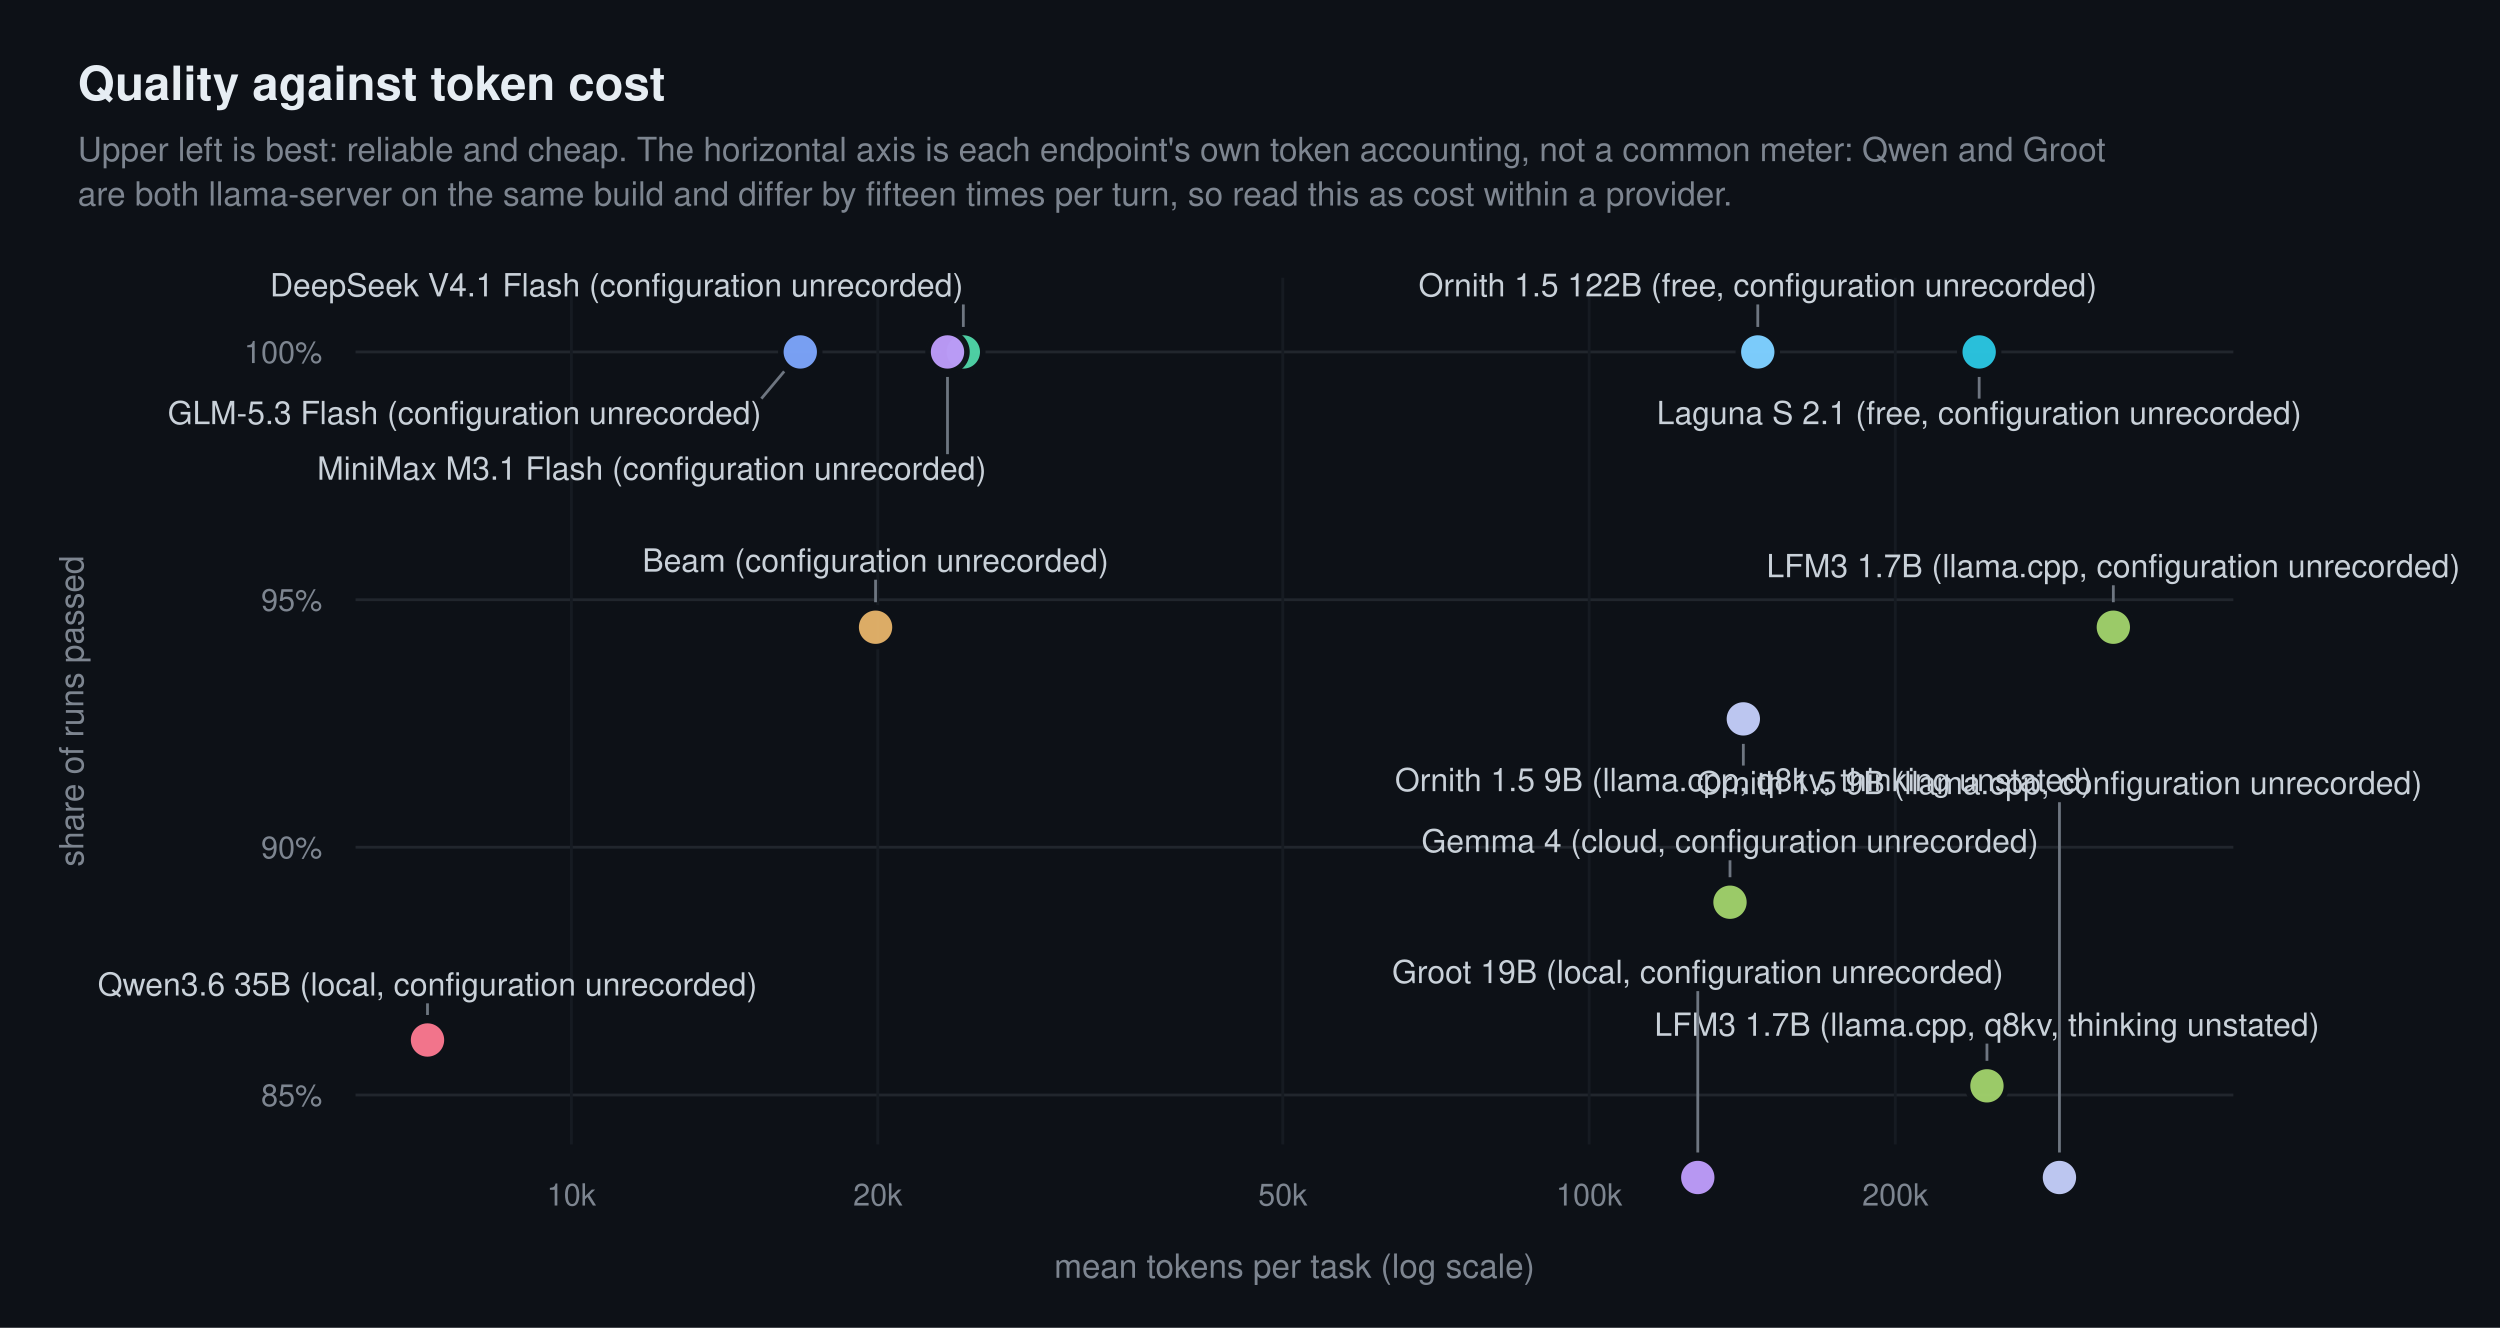
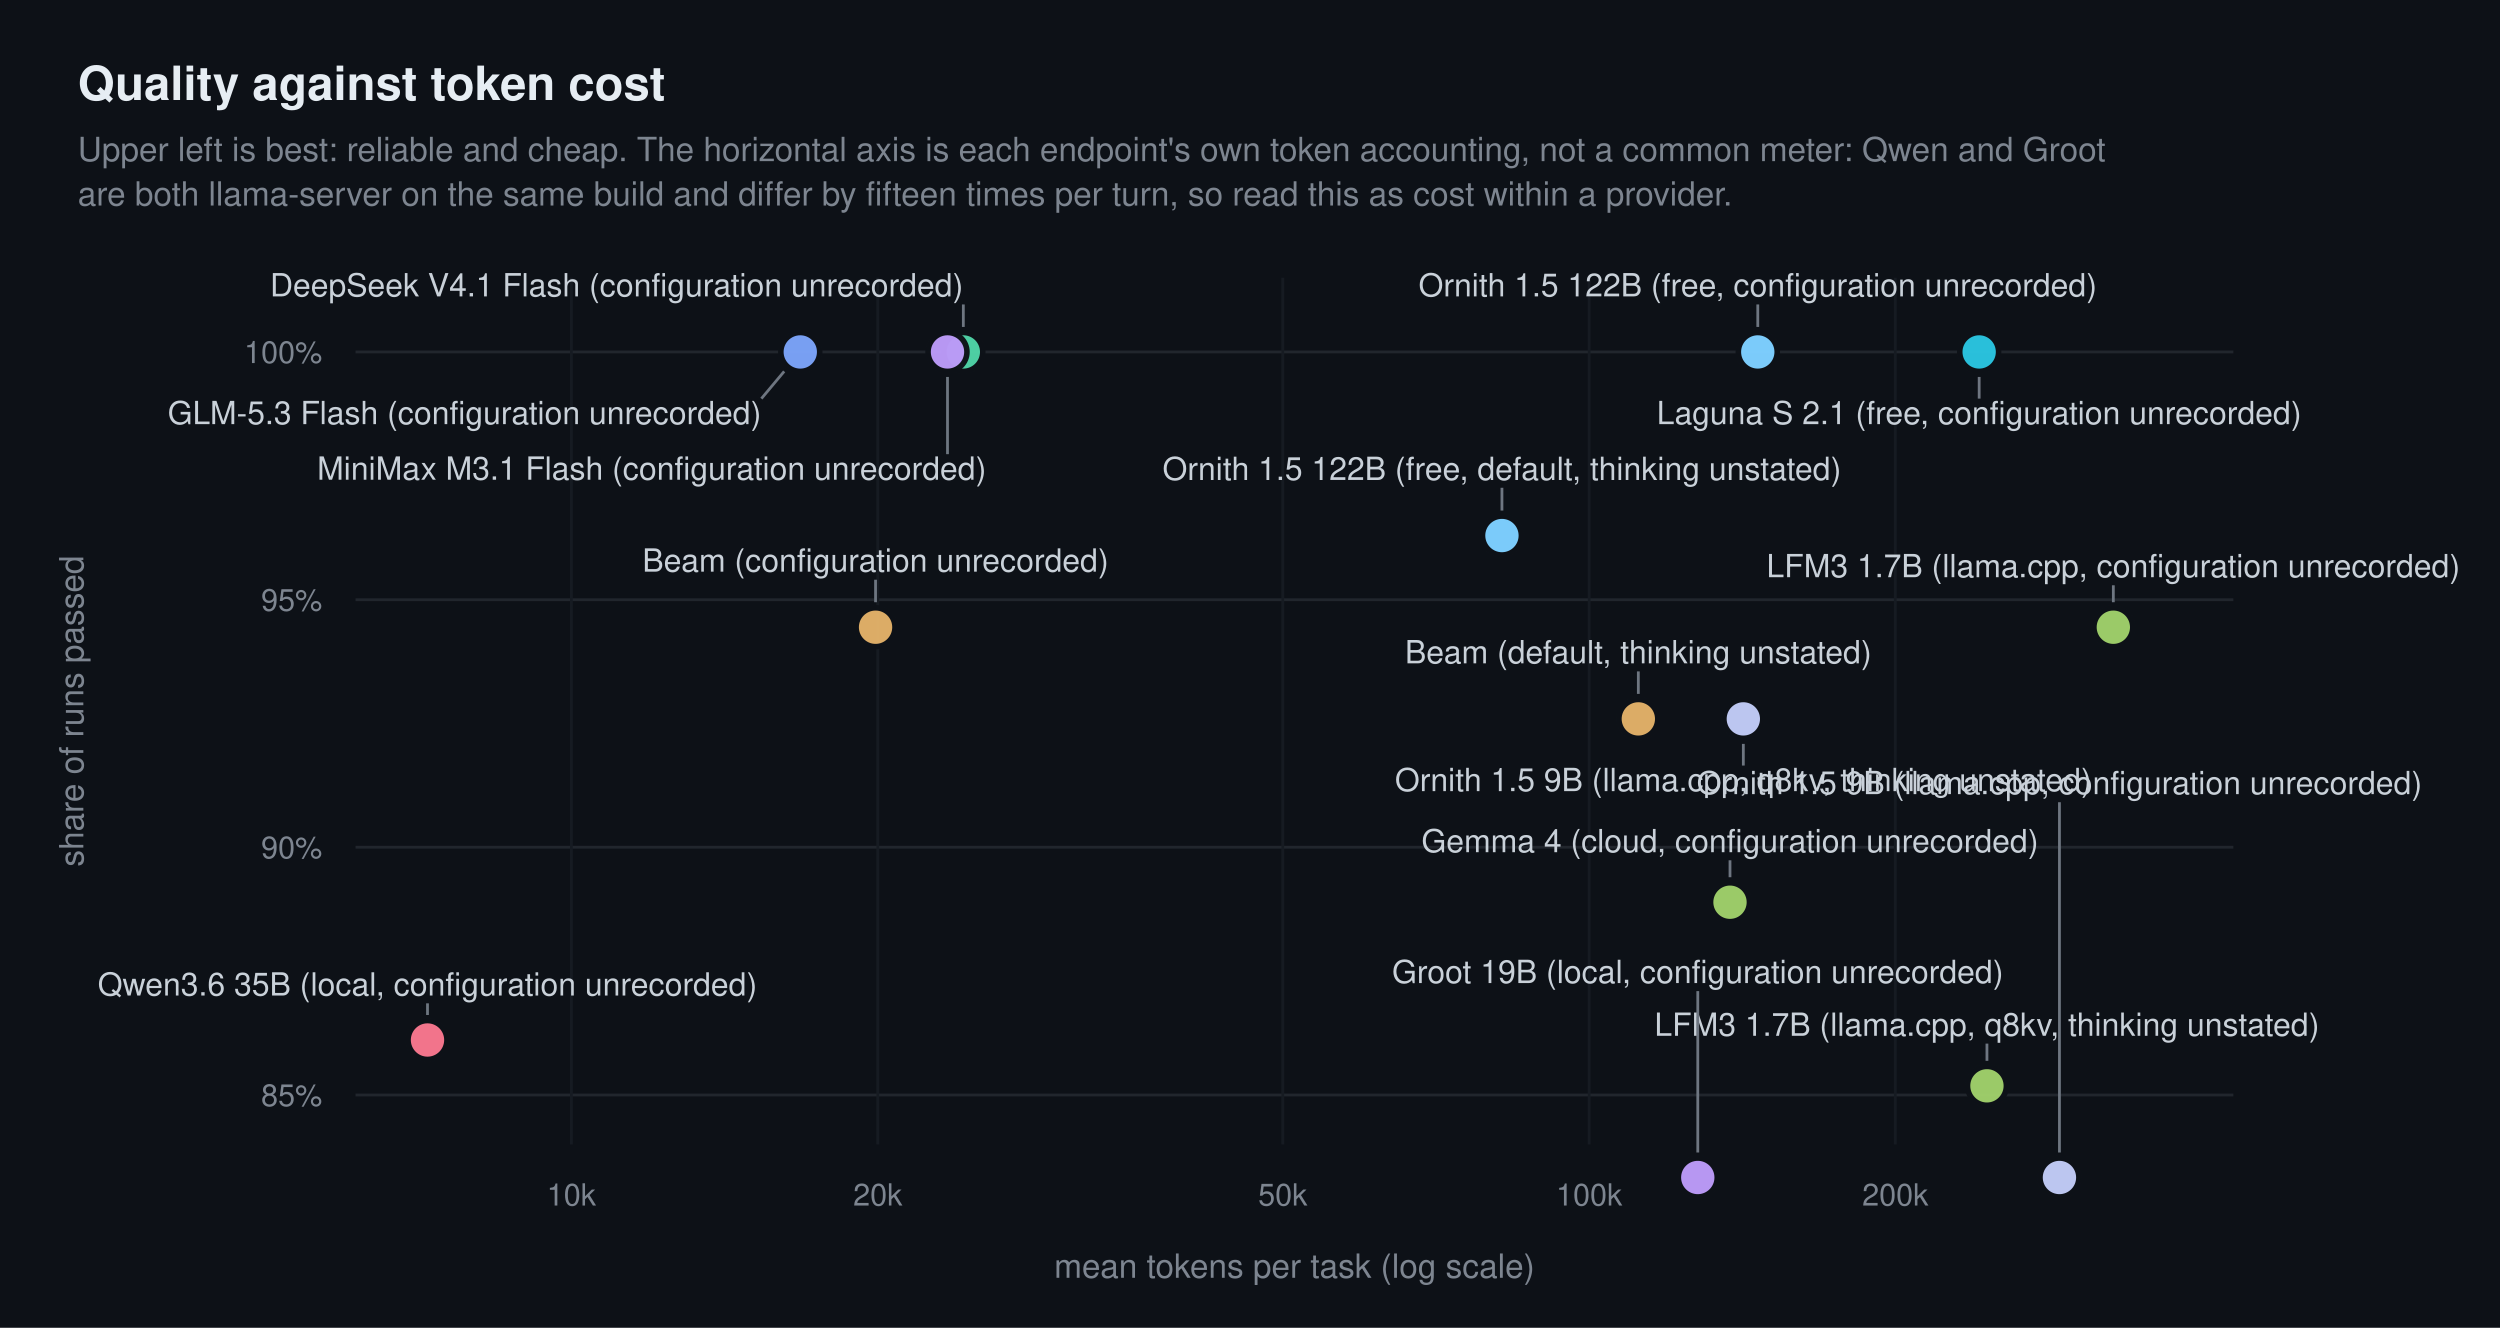
<svg xmlns="http://www.w3.org/2000/svg" width="900" height="478" viewBox="0 0 900 478" font-family="ui-sans-serif, -apple-system, Segoe UI, Helvetica, Arial, sans-serif">
  <rect width="100%" height="100%" fill="#0d1117" />
  <text x="28" y="36" fill="#e6edf3" font-size="17" font-weight="600">Quality against token cost</text>
  <text x="28" y="58" fill="#7d8590" font-size="12">Upper left is best: reliable and cheap. The horizontal axis is each endpoint's own token accounting, not a common meter: Qwen and Groot</text>
  <text x="28" y="74" fill="#7d8590" font-size="12">are both llama-server on the same build and differ by fifteen times per turn, so read this as cost within a provider.</text>
  <line x1="128" y1="394.2" x2="804" y2="394.2" stroke="#21262d" stroke-width="1" />
  <text x="116" y="398.2" fill="#7d8590" font-size="11" text-anchor="end">85%</text>
  <line x1="128" y1="305.0" x2="804" y2="305.0" stroke="#21262d" stroke-width="1" />
  <text x="116" y="309.0" fill="#7d8590" font-size="11" text-anchor="end">90%</text>
  <line x1="128" y1="215.9" x2="804" y2="215.9" stroke="#21262d" stroke-width="1" />
  <text x="116" y="219.9" fill="#7d8590" font-size="11" text-anchor="end">95%</text>
  <line x1="128" y1="126.7" x2="804" y2="126.7" stroke="#21262d" stroke-width="1" />
  <text x="116" y="130.7" fill="#7d8590" font-size="11" text-anchor="end">100%</text>
  <line x1="205.7" y1="100" x2="205.7" y2="412" stroke="#161b22" stroke-width="1" />
  <text x="205.7" y="434" fill="#7d8590" font-size="11" text-anchor="middle">10k</text>
  <line x1="316.0" y1="100" x2="316.0" y2="412" stroke="#161b22" stroke-width="1" />
  <text x="316.0" y="434" fill="#7d8590" font-size="11" text-anchor="middle">20k</text>
  <line x1="461.8" y1="100" x2="461.8" y2="412" stroke="#161b22" stroke-width="1" />
  <text x="461.8" y="434" fill="#7d8590" font-size="11" text-anchor="middle">50k</text>
  <line x1="572.1" y1="100" x2="572.1" y2="412" stroke="#161b22" stroke-width="1" />
  <text x="572.1" y="434" fill="#7d8590" font-size="11" text-anchor="middle">100k</text>
  <line x1="682.3" y1="100" x2="682.3" y2="412" stroke="#161b22" stroke-width="1" />
  <text x="682.3" y="434" fill="#7d8590" font-size="11" text-anchor="middle">200k</text>
  <text x="466" y="460" fill="#7d8590" font-size="12" text-anchor="middle">mean tokens per task (log scale)</text>
  <text x="30" y="256" fill="#7d8590" font-size="12" text-anchor="middle" transform="rotate(-90 30 256)">share of runs passed</text>
  <circle cx="346.8" cy="126.7" r="7" fill="#4fd1a5" stroke="#0d1117" stroke-width="2" opacity="0.98" />
  <circle cx="288.1" cy="126.7" r="7" fill="#7aa2f7" stroke="#0d1117" stroke-width="2" opacity="0.98" />
  <circle cx="341.1" cy="126.7" r="7" fill="#bb9af7" stroke="#0d1117" stroke-width="2" opacity="0.98" />
  <circle cx="632.8" cy="126.7" r="7" fill="#7dcfff" stroke="#0d1117" stroke-width="2" opacity="0.98" />
+   <circle cx="540.7" cy="192.8" r="7" fill="#7dcfff" stroke="#0d1117" stroke-width="2" opacity="0.98" />
  <circle cx="712.5" cy="126.7" r="7" fill="#2ac3de" stroke="#0d1117" stroke-width="2" opacity="0.98" />
  <circle cx="315.2" cy="225.8" r="7" fill="#e0af68" stroke="#0d1117" stroke-width="2" opacity="0.98" />
+   <circle cx="589.8" cy="258.8" r="7" fill="#e0af68" stroke="#0d1117" stroke-width="2" opacity="0.98" />
  <circle cx="622.8" cy="324.8" r="7" fill="#9ece6a" stroke="#0d1117" stroke-width="2" opacity="0.98" />
  <circle cx="153.9" cy="374.4" r="7" fill="#f7768e" stroke="#0d1117" stroke-width="2" opacity="0.98" />
  <circle cx="791.8" cy="805.9" r="7" fill="#ff9e64" stroke="#0d1117" stroke-width="2" opacity="0.98" />
  <circle cx="760.8" cy="225.8" r="7" fill="#9ece6a" stroke="#0d1117" stroke-width="2" opacity="0.98" />
  <circle cx="715.3" cy="390.9" r="7" fill="#9ece6a" stroke="#0d1117" stroke-width="2" opacity="0.98" />
  <circle cx="741.4" cy="423.9" r="7" fill="#c0caf5" stroke="#0d1117" stroke-width="2" opacity="0.98" />
  <circle cx="627.6" cy="258.8" r="7" fill="#c0caf5" stroke="#0d1117" stroke-width="2" opacity="0.98" />
  <circle cx="649.1" cy="869.6" r="7" fill="#e0af68" stroke="#0d1117" stroke-width="2" opacity="0.98" />
  <circle cx="611.2" cy="423.9" r="7" fill="#bb9af7" stroke="#0d1117" stroke-width="2" opacity="0.98" />
  <line x1="346.8" y1="117.7" x2="346.8" y2="109.6" stroke="#6e7681" stroke-width="1" />
  <text x="346.8" y="106.7" fill="#c9d1d9" font-size="11.5" text-anchor="end">DeepSeek V4.1 Flash (configuration unrecorded)</text>
  <line x1="632.8" y1="117.7" x2="632.8" y2="109.6" stroke="#6e7681" stroke-width="1" />
  <text x="632.8" y="106.7" fill="#c9d1d9" font-size="11.5" text-anchor="middle">Ornith 1.5 122B (free, configuration unrecorded)</text>
  <line x1="712.5" y1="135.7" x2="712.5" y2="143.5" stroke="#6e7681" stroke-width="1" />
  <text x="712.5" y="152.7" fill="#c9d1d9" font-size="11.5" text-anchor="middle">Laguna S 2.1 (free, configuration unrecorded)</text>
  <line x1="282.3" y1="133.7" x2="274.1" y2="143.5" stroke="#6e7681" stroke-width="1" />
  <text x="274.1" y="152.7" fill="#c9d1d9" font-size="11.5" text-anchor="end">GLM-5.3 Flash (configuration unrecorded)</text>
  <line x1="341.1" y1="135.7" x2="341.1" y2="163.5" stroke="#6e7681" stroke-width="1" />
  <text x="355.1" y="172.7" fill="#c9d1d9" font-size="11.5" text-anchor="end">MiniMax M3.1 Flash (configuration unrecorded)</text>
+   <line x1="540.7" y1="183.8" x2="540.7" y2="175.6" stroke="#6e7681" stroke-width="1" />
+   <text x="540.7" y="172.8" fill="#c9d1d9" font-size="11.5" text-anchor="middle">Ornith 1.5 122B (free, default, thinking unstated)</text>
  <line x1="315.2" y1="216.8" x2="315.2" y2="208.7" stroke="#6e7681" stroke-width="1" />
  <text x="315.2" y="205.8" fill="#c9d1d9" font-size="11.5" text-anchor="middle">Beam (configuration unrecorded)</text>
  <line x1="760.8" y1="216.8" x2="760.8" y2="210.7" stroke="#6e7681" stroke-width="1" />
  <text x="760.8" y="207.8" fill="#c9d1d9" font-size="11.5" text-anchor="middle">LFM3 1.7B (llama.cpp, configuration unrecorded)</text>
+   <line x1="589.8" y1="249.8" x2="589.8" y2="241.7" stroke="#6e7681" stroke-width="1" />
+   <text x="589.8" y="238.8" fill="#c9d1d9" font-size="11.5" text-anchor="middle">Beam (default, thinking unstated)</text>
  <line x1="627.6" y1="267.8" x2="627.6" y2="275.6" stroke="#6e7681" stroke-width="1" />
  <text x="627.6" y="284.8" fill="#c9d1d9" font-size="11.5" text-anchor="middle">Ornith 1.5 9B (llama.cpp, q8kv, thinking unstated)</text>
  <line x1="622.8" y1="315.8" x2="622.8" y2="309.7" stroke="#6e7681" stroke-width="1" />
  <text x="622.8" y="306.8" fill="#c9d1d9" font-size="11.5" text-anchor="middle">Gemma 4 (cloud, configuration unrecorded)</text>
  <line x1="715.3" y1="381.9" x2="715.3" y2="375.7" stroke="#6e7681" stroke-width="1" />
  <text x="715.3" y="372.9" fill="#c9d1d9" font-size="11.5" text-anchor="middle">LFM3 1.7B (llama.cpp, q8kv, thinking unstated)</text>
  <line x1="153.9" y1="365.4" x2="153.9" y2="361.2" stroke="#6e7681" stroke-width="1" />
  <text x="153.9" y="358.4" fill="#c9d1d9" font-size="11.5" text-anchor="middle">Qwen3.6 35B (local, configuration unrecorded)</text>
  <line x1="611.2" y1="414.9" x2="611.2" y2="356.8" stroke="#6e7681" stroke-width="1" />
  <text x="611.2" y="353.9" fill="#c9d1d9" font-size="11.5" text-anchor="middle">Groot 19B (local, configuration unrecorded)</text>
  <line x1="741.4" y1="414.9" x2="741.4" y2="288.8" stroke="#6e7681" stroke-width="1" />
  <text x="741.4" y="285.9" fill="#c9d1d9" font-size="11.5" text-anchor="middle">Ornith 1.5 9B (llama.cpp, configuration unrecorded)</text>
  <line x1="791.8" y1="814.9" x2="791.8" y2="824.7" stroke="#6e7681" stroke-width="1" />
  <text x="791.8" y="833.9" fill="#c9d1d9" font-size="11.5" text-anchor="middle">Nemotron 3.5 Lightning 30B (local, configuration unrecorded)</text>
  <line x1="649.1" y1="860.6" x2="649.1" y2="854.5" stroke="#6e7681" stroke-width="1" />
  <text x="649.1" y="851.6" fill="#c9d1d9" font-size="11.5" text-anchor="middle">Bonsai 2 9B (ternary Q2_0, configuration unrecorded)</text>
</svg>
